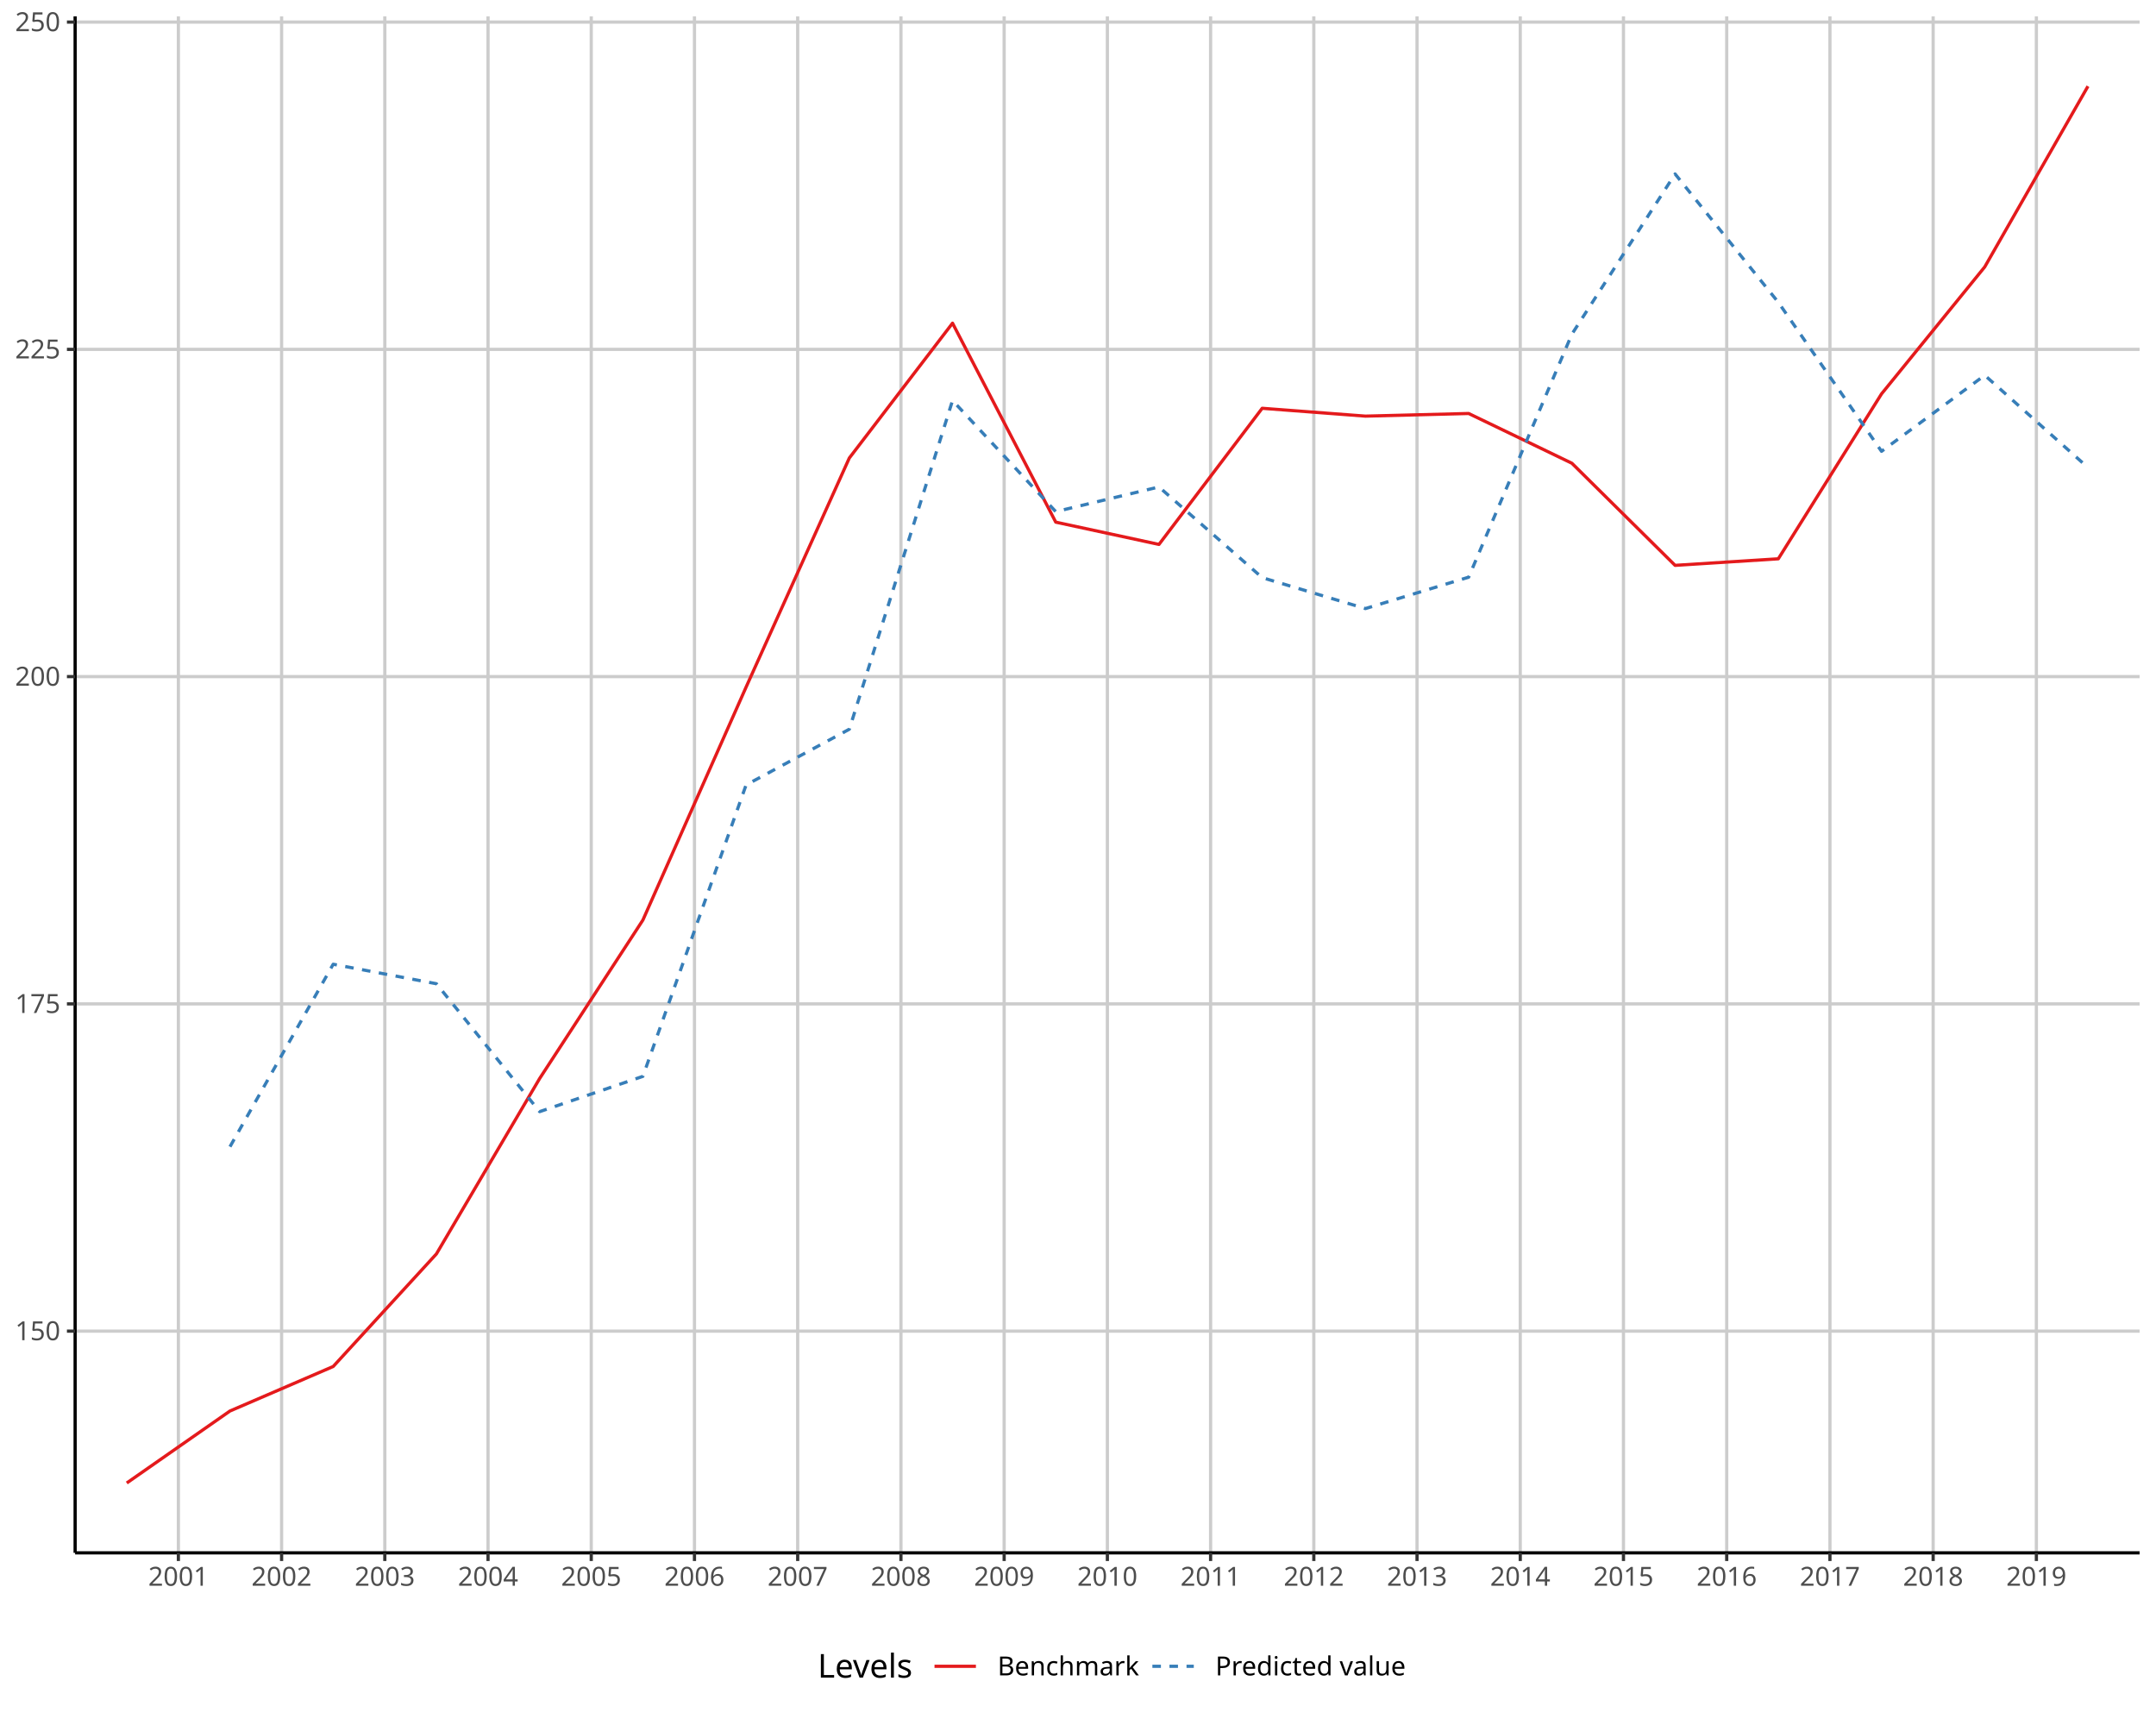
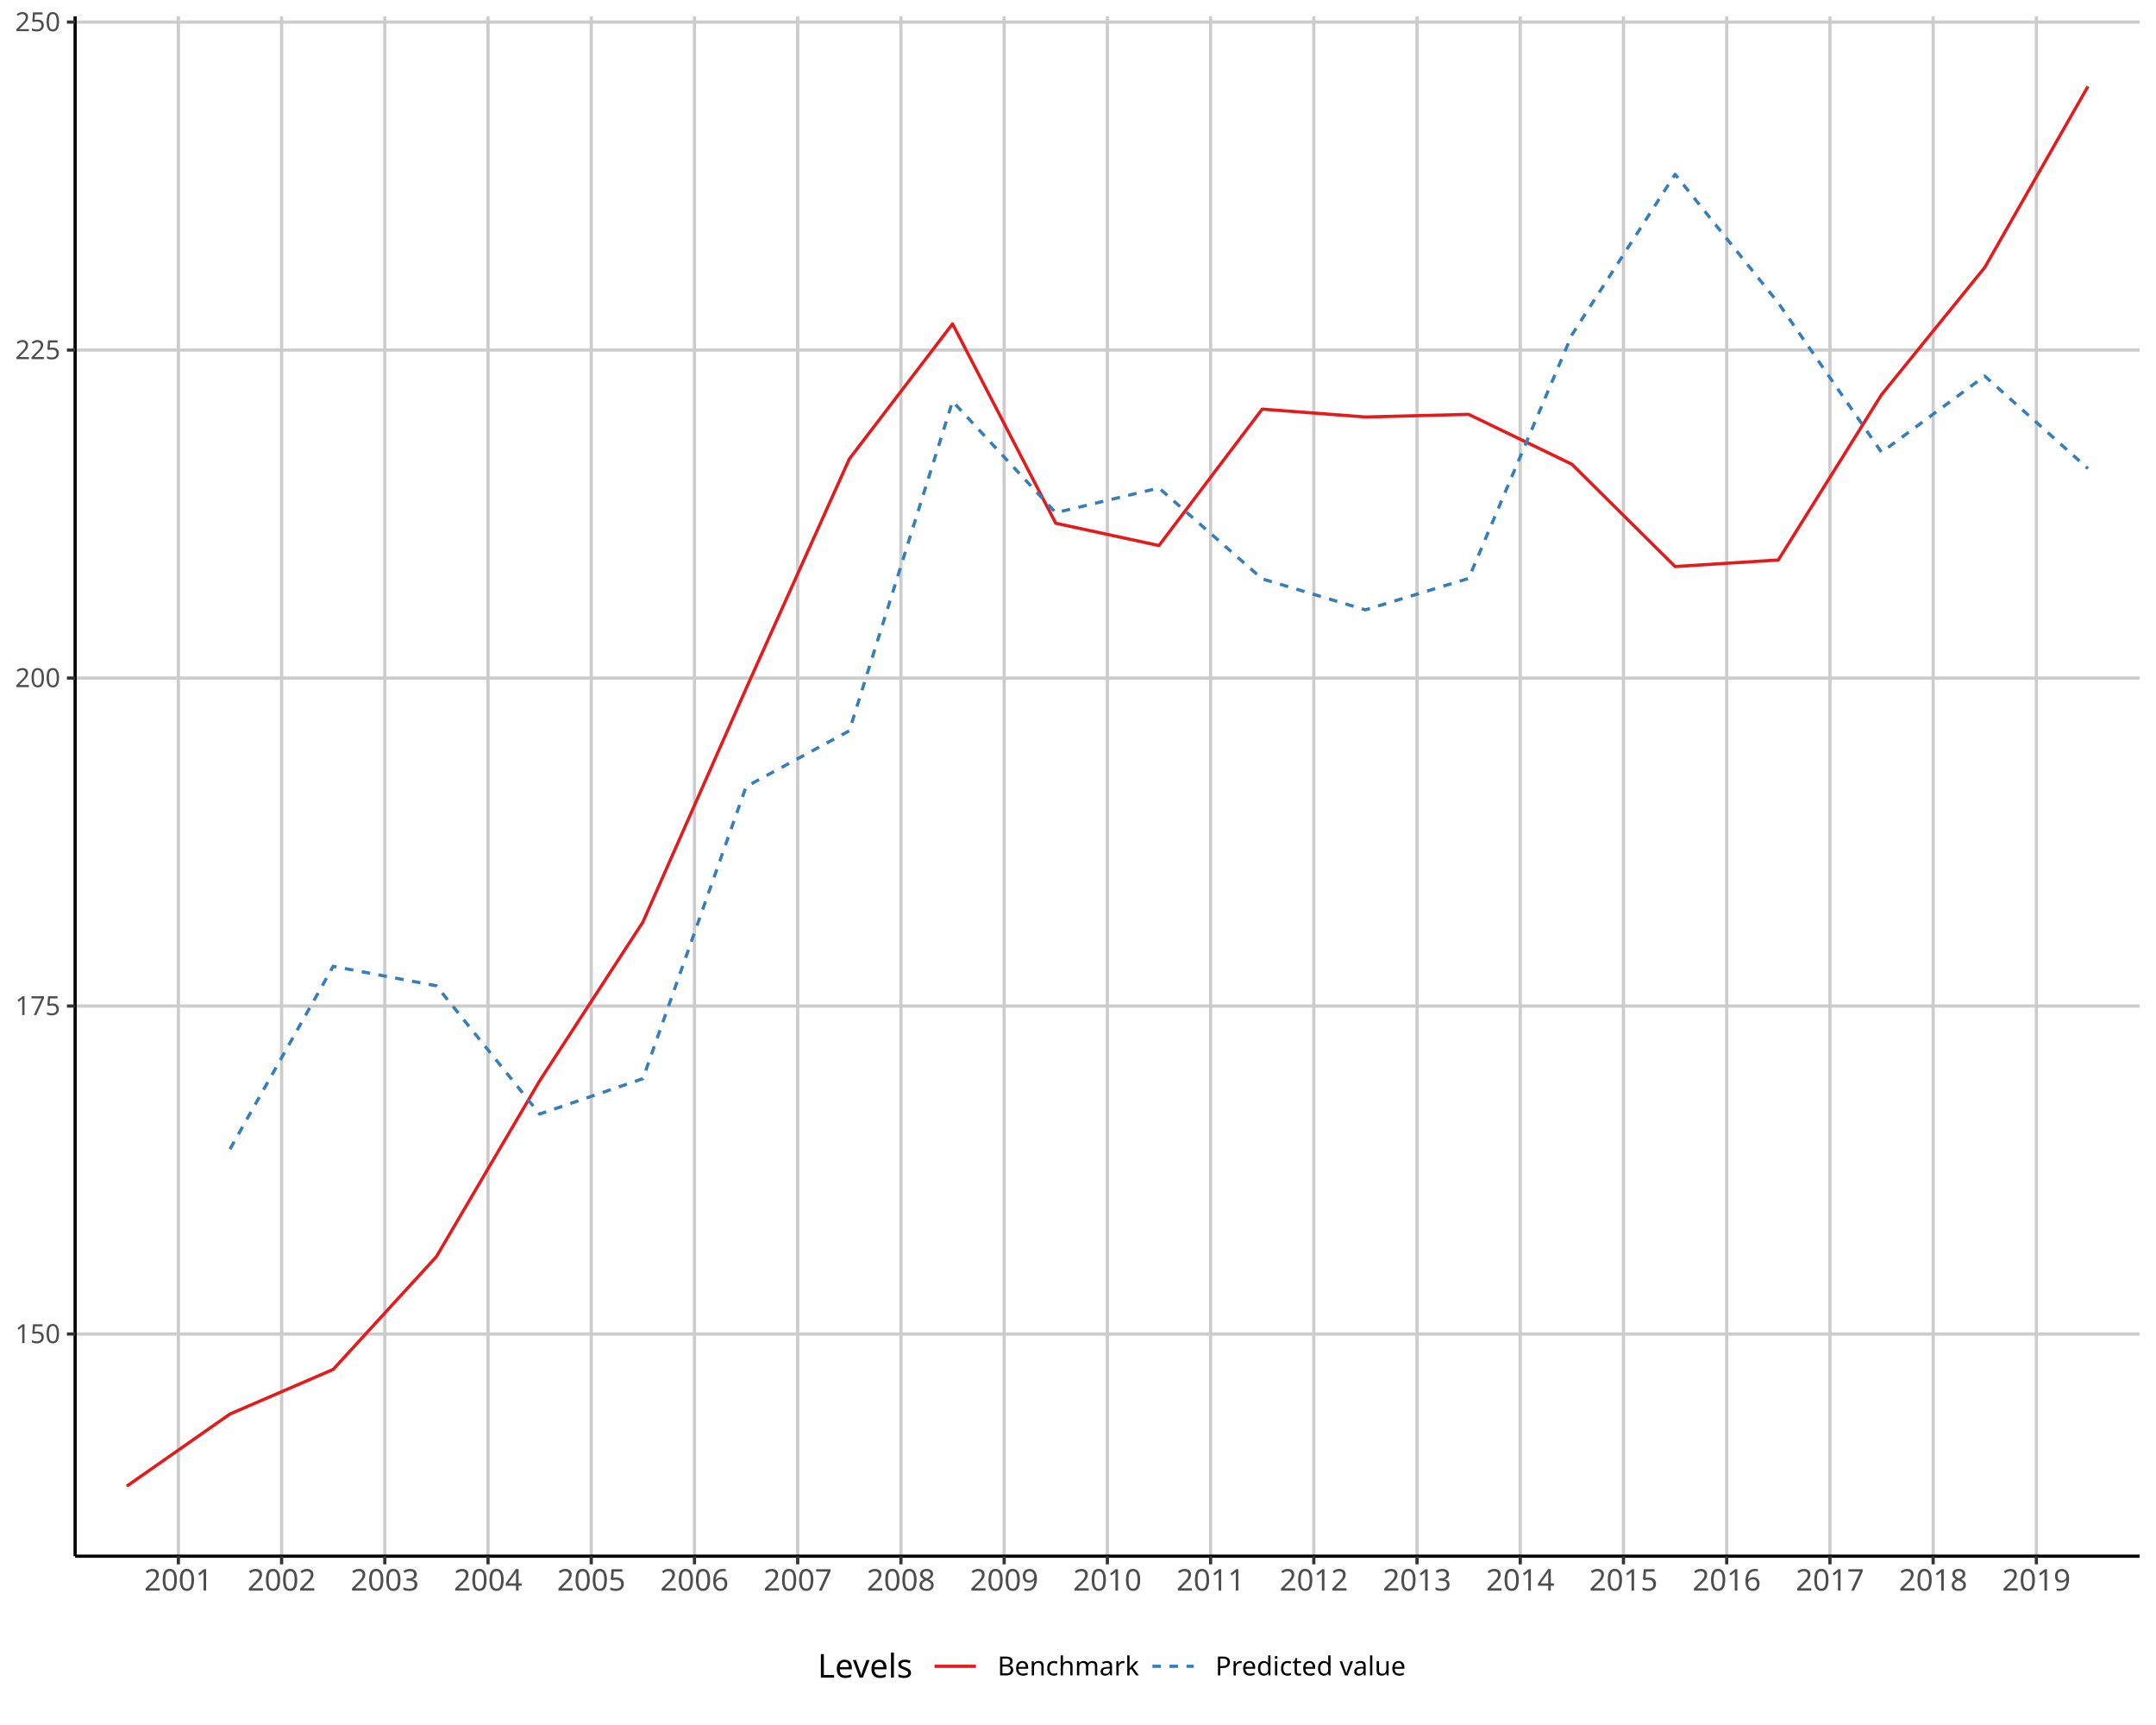
<svg xmlns="http://www.w3.org/2000/svg" class="svglite" data-engine-version="2.0" width="720.00pt" height="576.00pt" viewBox="0 0 720.00 576.00">
  <defs>
    <style type="text/css">
    .svglite line, .svglite polyline, .svglite polygon, .svglite path, .svglite rect, .svglite circle {
      fill: none;
      stroke: #000000;
      stroke-linecap: round;
      stroke-linejoin: round;
      stroke-miterlimit: 10.00;
    }
  </style>
  </defs>
  <rect width="100%" height="100%" style="stroke: none; fill: #FFFFFF;" />
  <defs>
    <clipPath id="cpMC4wMHw3MjAuMDB8MC4wMHw1NzYuMDA=">
      <rect x="0.00" y="0.00" width="720.00" height="576.00" />
    </clipPath>
  </defs>
  <g clip-path="url(#cpMC4wMHw3MjAuMDB8MC4wMHw1NzYuMDA=)">
    <rect x="0.00" y="0.00" width="720.00" height="576.00" style="stroke-width: 1.07; stroke: #FFFFFF; fill: #FFFFFF;" />
  </g>
  <defs>
-     <clipPath id="cpMjUuMDl8NzE0LjUyfDUuNDh8NTE4LjUx">
-       <rect x="25.09" y="5.48" width="689.43" height="513.03" />
+     <clipPath id="cpMjUuMDl8NzE0LjUyfDUuNDh8NTE5LjYz">
+       <rect x="25.09" y="5.48" width="689.43" height="514.15" />
    </clipPath>
  </defs>
-   <g clip-path="url(#cpMjUuMDl8NzE0LjUyfDUuNDh8NTE4LjUx)">
-     <rect x="25.09" y="5.48" width="689.43" height="513.03" style="stroke-width: 1.07; stroke: none; fill: #FFFFFF;" />
-     <polyline points="25.09,444.48 714.52,444.48 " style="stroke-width: 1.07; stroke: #CCCCCC; stroke-linecap: butt;" />
-     <polyline points="25.09,335.21 714.52,335.21 " style="stroke-width: 1.07; stroke: #CCCCCC; stroke-linecap: butt;" />
-     <polyline points="25.09,225.93 714.52,225.93 " style="stroke-width: 1.07; stroke: #CCCCCC; stroke-linecap: butt;" />
-     <polyline points="25.09,116.66 714.52,116.66 " style="stroke-width: 1.07; stroke: #CCCCCC; stroke-linecap: butt;" />
+   <g clip-path="url(#cpMjUuMDl8NzE0LjUyfDUuNDh8NTE5LjYz)">
+     <rect x="25.09" y="5.48" width="689.43" height="514.15" style="stroke-width: 1.07; stroke: none; fill: #FFFFFF;" />
+     <polyline points="25.09,445.44 714.52,445.44 " style="stroke-width: 1.07; stroke: #CCCCCC; stroke-linecap: butt;" />
+     <polyline points="25.09,335.93 714.52,335.93 " style="stroke-width: 1.07; stroke: #CCCCCC; stroke-linecap: butt;" />
+     <polyline points="25.09,226.41 714.52,226.41 " style="stroke-width: 1.07; stroke: #CCCCCC; stroke-linecap: butt;" />
+     <polyline points="25.09,116.90 714.52,116.90 " style="stroke-width: 1.07; stroke: #CCCCCC; stroke-linecap: butt;" />
    <polyline points="25.09,7.38 714.52,7.38 " style="stroke-width: 1.07; stroke: #CCCCCC; stroke-linecap: butt;" />
-     <polyline points="59.57,518.51 59.57,5.48 " style="stroke-width: 1.07; stroke: #CCCCCC; stroke-linecap: butt;" />
-     <polyline points="94.04,518.51 94.04,5.48 " style="stroke-width: 1.07; stroke: #CCCCCC; stroke-linecap: butt;" />
-     <polyline points="128.51,518.51 128.51,5.48 " style="stroke-width: 1.07; stroke: #CCCCCC; stroke-linecap: butt;" />
-     <polyline points="162.98,518.51 162.98,5.48 " style="stroke-width: 1.07; stroke: #CCCCCC; stroke-linecap: butt;" />
-     <polyline points="197.45,518.51 197.45,5.48 " style="stroke-width: 1.07; stroke: #CCCCCC; stroke-linecap: butt;" />
-     <polyline points="231.92,518.51 231.92,5.48 " style="stroke-width: 1.07; stroke: #CCCCCC; stroke-linecap: butt;" />
-     <polyline points="266.39,518.51 266.39,5.48 " style="stroke-width: 1.07; stroke: #CCCCCC; stroke-linecap: butt;" />
-     <polyline points="300.87,518.51 300.87,5.48 " style="stroke-width: 1.07; stroke: #CCCCCC; stroke-linecap: butt;" />
-     <polyline points="335.34,518.51 335.34,5.48 " style="stroke-width: 1.07; stroke: #CCCCCC; stroke-linecap: butt;" />
-     <polyline points="369.81,518.51 369.81,5.48 " style="stroke-width: 1.07; stroke: #CCCCCC; stroke-linecap: butt;" />
-     <polyline points="404.28,518.51 404.28,5.48 " style="stroke-width: 1.07; stroke: #CCCCCC; stroke-linecap: butt;" />
-     <polyline points="438.75,518.51 438.75,5.48 " style="stroke-width: 1.07; stroke: #CCCCCC; stroke-linecap: butt;" />
-     <polyline points="473.22,518.51 473.22,5.48 " style="stroke-width: 1.07; stroke: #CCCCCC; stroke-linecap: butt;" />
-     <polyline points="507.69,518.51 507.69,5.48 " style="stroke-width: 1.07; stroke: #CCCCCC; stroke-linecap: butt;" />
-     <polyline points="542.16,518.51 542.16,5.48 " style="stroke-width: 1.07; stroke: #CCCCCC; stroke-linecap: butt;" />
-     <polyline points="576.64,518.51 576.64,5.48 " style="stroke-width: 1.07; stroke: #CCCCCC; stroke-linecap: butt;" />
-     <polyline points="611.11,518.51 611.11,5.48 " style="stroke-width: 1.07; stroke: #CCCCCC; stroke-linecap: butt;" />
-     <polyline points="645.58,518.51 645.58,5.48 " style="stroke-width: 1.07; stroke: #CCCCCC; stroke-linecap: butt;" />
-     <polyline points="680.05,518.51 680.05,5.48 " style="stroke-width: 1.07; stroke: #CCCCCC; stroke-linecap: butt;" />
-     <polyline points="42.33,495.19 76.80,471.15 111.27,456.29 145.74,418.70 180.22,360.12 214.69,307.23 249.16,229.43 283.63,152.94 318.10,107.91 352.57,174.35 387.04,181.79 421.51,136.33 455.99,138.95 490.46,138.07 524.93,154.68 559.40,188.78 593.87,186.59 628.34,131.52 662.81,89.12 697.28,28.80 " style="stroke-width: 1.07; stroke: #E41A1C; stroke-linecap: butt;" />
-     <polyline points="76.80,382.90 111.27,321.97 145.74,328.48 180.22,371.19 214.69,359.41 249.16,262.10 283.63,243.50 318.10,133.73 352.57,170.84 387.04,162.60 421.51,192.88 455.99,203.21 490.46,192.73 524.93,111.59 559.40,58.09 593.87,100.95 628.34,150.70 662.81,125.31 697.28,156.13 " style="stroke-width: 1.07; stroke: #377EB8; stroke-dasharray: 2.85,2.85; stroke-linecap: butt;" />
+     <polyline points="59.57,519.63 59.57,5.48 " style="stroke-width: 1.07; stroke: #CCCCCC; stroke-linecap: butt;" />
+     <polyline points="94.04,519.63 94.04,5.48 " style="stroke-width: 1.07; stroke: #CCCCCC; stroke-linecap: butt;" />
+     <polyline points="128.51,519.63 128.51,5.48 " style="stroke-width: 1.07; stroke: #CCCCCC; stroke-linecap: butt;" />
+     <polyline points="162.98,519.63 162.98,5.48 " style="stroke-width: 1.07; stroke: #CCCCCC; stroke-linecap: butt;" />
+     <polyline points="197.45,519.63 197.45,5.48 " style="stroke-width: 1.07; stroke: #CCCCCC; stroke-linecap: butt;" />
+     <polyline points="231.92,519.63 231.92,5.48 " style="stroke-width: 1.07; stroke: #CCCCCC; stroke-linecap: butt;" />
+     <polyline points="266.39,519.63 266.39,5.48 " style="stroke-width: 1.07; stroke: #CCCCCC; stroke-linecap: butt;" />
+     <polyline points="300.87,519.63 300.87,5.48 " style="stroke-width: 1.07; stroke: #CCCCCC; stroke-linecap: butt;" />
+     <polyline points="335.34,519.63 335.34,5.48 " style="stroke-width: 1.07; stroke: #CCCCCC; stroke-linecap: butt;" />
+     <polyline points="369.81,519.63 369.81,5.48 " style="stroke-width: 1.07; stroke: #CCCCCC; stroke-linecap: butt;" />
+     <polyline points="404.28,519.63 404.28,5.48 " style="stroke-width: 1.07; stroke: #CCCCCC; stroke-linecap: butt;" />
+     <polyline points="438.75,519.63 438.75,5.48 " style="stroke-width: 1.07; stroke: #CCCCCC; stroke-linecap: butt;" />
+     <polyline points="473.22,519.63 473.22,5.48 " style="stroke-width: 1.07; stroke: #CCCCCC; stroke-linecap: butt;" />
+     <polyline points="507.69,519.63 507.69,5.48 " style="stroke-width: 1.07; stroke: #CCCCCC; stroke-linecap: butt;" />
+     <polyline points="542.16,519.63 542.16,5.48 " style="stroke-width: 1.07; stroke: #CCCCCC; stroke-linecap: butt;" />
+     <polyline points="576.64,519.63 576.64,5.48 " style="stroke-width: 1.07; stroke: #CCCCCC; stroke-linecap: butt;" />
+     <polyline points="611.11,519.63 611.11,5.48 " style="stroke-width: 1.07; stroke: #CCCCCC; stroke-linecap: butt;" />
+     <polyline points="645.58,519.63 645.58,5.48 " style="stroke-width: 1.07; stroke: #CCCCCC; stroke-linecap: butt;" />
+     <polyline points="680.05,519.63 680.05,5.48 " style="stroke-width: 1.07; stroke: #CCCCCC; stroke-linecap: butt;" />
+     <polyline points="42.33,496.25 76.80,472.16 111.27,457.27 145.74,419.60 180.22,360.90 214.69,307.89 249.16,229.92 283.63,153.26 318.10,108.14 352.57,174.72 387.04,182.17 421.51,136.61 455.99,139.24 490.46,138.36 524.93,155.01 559.40,189.18 593.87,186.99 628.34,131.79 662.81,89.30 697.28,28.85 " style="stroke-width: 1.07; stroke: #E41A1C; stroke-linecap: butt;" />
+     <polyline points="76.80,383.72 111.27,322.66 145.74,329.18 180.22,371.99 214.69,360.18 249.16,262.66 283.63,244.02 318.10,134.01 352.57,171.20 387.04,162.94 421.51,193.29 455.99,203.64 490.46,193.14 524.93,111.82 559.40,58.20 593.87,101.16 628.34,151.02 662.81,125.57 697.28,156.46 " style="stroke-width: 1.07; stroke: #377EB8; stroke-dasharray: 2.85,2.85; stroke-linecap: butt;" />
  </g>
  <g clip-path="url(#cpMC4wMHw3MjAuMDB8MC4wMHw1NzYuMDA=)">
-     <polyline points="25.09,518.51 25.09,5.48 " style="stroke-width: 1.07; stroke-linecap: butt;" />
-     <text x="20.16" y="447.51" text-anchor="end" style="font-size: 8.80px; fill: #4D4D4D; font-family: sans;" textLength="14.68px" lengthAdjust="spacingAndGlyphs">150</text>
-     <text x="20.16" y="338.24" text-anchor="end" style="font-size: 8.80px; fill: #4D4D4D; font-family: sans;" textLength="14.68px" lengthAdjust="spacingAndGlyphs">175</text>
-     <text x="20.16" y="228.96" text-anchor="end" style="font-size: 8.80px; fill: #4D4D4D; font-family: sans;" textLength="14.68px" lengthAdjust="spacingAndGlyphs">200</text>
-     <text x="20.16" y="119.68" text-anchor="end" style="font-size: 8.80px; fill: #4D4D4D; font-family: sans;" textLength="14.68px" lengthAdjust="spacingAndGlyphs">225</text>
+     <polyline points="25.09,519.63 25.09,5.48 " style="stroke-width: 1.07; stroke-linecap: butt;" />
+     <text x="20.16" y="448.47" text-anchor="end" style="font-size: 8.80px; fill: #4D4D4D; font-family: sans;" textLength="14.68px" lengthAdjust="spacingAndGlyphs">150</text>
+     <text x="20.16" y="338.95" text-anchor="end" style="font-size: 8.80px; fill: #4D4D4D; font-family: sans;" textLength="14.68px" lengthAdjust="spacingAndGlyphs">175</text>
+     <text x="20.16" y="229.44" text-anchor="end" style="font-size: 8.80px; fill: #4D4D4D; font-family: sans;" textLength="14.68px" lengthAdjust="spacingAndGlyphs">200</text>
+     <text x="20.16" y="119.93" text-anchor="end" style="font-size: 8.80px; fill: #4D4D4D; font-family: sans;" textLength="14.68px" lengthAdjust="spacingAndGlyphs">225</text>
    <text x="20.16" y="10.41" text-anchor="end" style="font-size: 8.80px; fill: #4D4D4D; font-family: sans;" textLength="14.68px" lengthAdjust="spacingAndGlyphs">250</text>
-     <polyline points="22.35,444.48 25.09,444.48 " style="stroke-width: 1.07; stroke: #333333; stroke-linecap: butt;" />
-     <polyline points="22.35,335.21 25.09,335.21 " style="stroke-width: 1.07; stroke: #333333; stroke-linecap: butt;" />
-     <polyline points="22.35,225.93 25.09,225.93 " style="stroke-width: 1.07; stroke: #333333; stroke-linecap: butt;" />
-     <polyline points="22.35,116.66 25.09,116.66 " style="stroke-width: 1.07; stroke: #333333; stroke-linecap: butt;" />
+     <polyline points="22.35,445.44 25.09,445.44 " style="stroke-width: 1.07; stroke: #333333; stroke-linecap: butt;" />
+     <polyline points="22.35,335.93 25.09,335.93 " style="stroke-width: 1.07; stroke: #333333; stroke-linecap: butt;" />
+     <polyline points="22.35,226.41 25.09,226.41 " style="stroke-width: 1.07; stroke: #333333; stroke-linecap: butt;" />
+     <polyline points="22.35,116.90 25.09,116.90 " style="stroke-width: 1.07; stroke: #333333; stroke-linecap: butt;" />
    <polyline points="22.35,7.38 25.09,7.38 " style="stroke-width: 1.07; stroke: #333333; stroke-linecap: butt;" />
-     <polyline points="25.09,518.51 714.52,518.51 " style="stroke-width: 1.07; stroke-linecap: butt;" />
-     <polyline points="59.57,521.25 59.57,518.51 " style="stroke-width: 1.07; stroke: #333333; stroke-linecap: butt;" />
-     <polyline points="94.04,521.25 94.04,518.51 " style="stroke-width: 1.07; stroke: #333333; stroke-linecap: butt;" />
-     <polyline points="128.51,521.25 128.51,518.51 " style="stroke-width: 1.07; stroke: #333333; stroke-linecap: butt;" />
-     <polyline points="162.98,521.25 162.98,518.51 " style="stroke-width: 1.07; stroke: #333333; stroke-linecap: butt;" />
-     <polyline points="197.45,521.25 197.45,518.51 " style="stroke-width: 1.07; stroke: #333333; stroke-linecap: butt;" />
-     <polyline points="231.92,521.25 231.92,518.51 " style="stroke-width: 1.07; stroke: #333333; stroke-linecap: butt;" />
-     <polyline points="266.39,521.25 266.39,518.51 " style="stroke-width: 1.07; stroke: #333333; stroke-linecap: butt;" />
-     <polyline points="300.87,521.25 300.87,518.51 " style="stroke-width: 1.07; stroke: #333333; stroke-linecap: butt;" />
-     <polyline points="335.34,521.25 335.34,518.51 " style="stroke-width: 1.07; stroke: #333333; stroke-linecap: butt;" />
-     <polyline points="369.81,521.25 369.81,518.51 " style="stroke-width: 1.07; stroke: #333333; stroke-linecap: butt;" />
-     <polyline points="404.28,521.25 404.28,518.51 " style="stroke-width: 1.07; stroke: #333333; stroke-linecap: butt;" />
-     <polyline points="438.75,521.25 438.75,518.51 " style="stroke-width: 1.07; stroke: #333333; stroke-linecap: butt;" />
-     <polyline points="473.22,521.25 473.22,518.51 " style="stroke-width: 1.07; stroke: #333333; stroke-linecap: butt;" />
-     <polyline points="507.69,521.25 507.69,518.51 " style="stroke-width: 1.07; stroke: #333333; stroke-linecap: butt;" />
-     <polyline points="542.16,521.25 542.16,518.51 " style="stroke-width: 1.07; stroke: #333333; stroke-linecap: butt;" />
-     <polyline points="576.64,521.25 576.64,518.51 " style="stroke-width: 1.07; stroke: #333333; stroke-linecap: butt;" />
-     <polyline points="611.11,521.25 611.11,518.51 " style="stroke-width: 1.07; stroke: #333333; stroke-linecap: butt;" />
-     <polyline points="645.58,521.25 645.58,518.51 " style="stroke-width: 1.07; stroke: #333333; stroke-linecap: butt;" />
-     <polyline points="680.05,521.25 680.05,518.51 " style="stroke-width: 1.07; stroke: #333333; stroke-linecap: butt;" />
-     <text x="59.57" y="529.50" text-anchor="middle" style="font-size: 8.80px; fill: #4D4D4D; font-family: sans;" textLength="19.58px" lengthAdjust="spacingAndGlyphs">2001</text>
-     <text x="94.04" y="529.50" text-anchor="middle" style="font-size: 8.80px; fill: #4D4D4D; font-family: sans;" textLength="19.58px" lengthAdjust="spacingAndGlyphs">2002</text>
-     <text x="128.51" y="529.50" text-anchor="middle" style="font-size: 8.80px; fill: #4D4D4D; font-family: sans;" textLength="19.58px" lengthAdjust="spacingAndGlyphs">2003</text>
-     <text x="162.98" y="529.50" text-anchor="middle" style="font-size: 8.80px; fill: #4D4D4D; font-family: sans;" textLength="19.58px" lengthAdjust="spacingAndGlyphs">2004</text>
-     <text x="197.45" y="529.50" text-anchor="middle" style="font-size: 8.80px; fill: #4D4D4D; font-family: sans;" textLength="19.58px" lengthAdjust="spacingAndGlyphs">2005</text>
-     <text x="231.92" y="529.50" text-anchor="middle" style="font-size: 8.80px; fill: #4D4D4D; font-family: sans;" textLength="19.58px" lengthAdjust="spacingAndGlyphs">2006</text>
-     <text x="266.39" y="529.50" text-anchor="middle" style="font-size: 8.80px; fill: #4D4D4D; font-family: sans;" textLength="19.58px" lengthAdjust="spacingAndGlyphs">2007</text>
-     <text x="300.87" y="529.50" text-anchor="middle" style="font-size: 8.80px; fill: #4D4D4D; font-family: sans;" textLength="19.58px" lengthAdjust="spacingAndGlyphs">2008</text>
-     <text x="335.34" y="529.50" text-anchor="middle" style="font-size: 8.80px; fill: #4D4D4D; font-family: sans;" textLength="19.58px" lengthAdjust="spacingAndGlyphs">2009</text>
-     <text x="369.81" y="529.50" text-anchor="middle" style="font-size: 8.80px; fill: #4D4D4D; font-family: sans;" textLength="19.58px" lengthAdjust="spacingAndGlyphs">2010</text>
-     <text x="404.28" y="529.50" text-anchor="middle" style="font-size: 8.80px; fill: #4D4D4D; font-family: sans;" textLength="19.58px" lengthAdjust="spacingAndGlyphs">2011</text>
-     <text x="438.75" y="529.50" text-anchor="middle" style="font-size: 8.80px; fill: #4D4D4D; font-family: sans;" textLength="19.58px" lengthAdjust="spacingAndGlyphs">2012</text>
-     <text x="473.22" y="529.50" text-anchor="middle" style="font-size: 8.80px; fill: #4D4D4D; font-family: sans;" textLength="19.58px" lengthAdjust="spacingAndGlyphs">2013</text>
-     <text x="507.69" y="529.50" text-anchor="middle" style="font-size: 8.80px; fill: #4D4D4D; font-family: sans;" textLength="19.58px" lengthAdjust="spacingAndGlyphs">2014</text>
-     <text x="542.16" y="529.50" text-anchor="middle" style="font-size: 8.80px; fill: #4D4D4D; font-family: sans;" textLength="19.58px" lengthAdjust="spacingAndGlyphs">2015</text>
-     <text x="576.64" y="529.50" text-anchor="middle" style="font-size: 8.80px; fill: #4D4D4D; font-family: sans;" textLength="19.58px" lengthAdjust="spacingAndGlyphs">2016</text>
-     <text x="611.11" y="529.50" text-anchor="middle" style="font-size: 8.80px; fill: #4D4D4D; font-family: sans;" textLength="19.58px" lengthAdjust="spacingAndGlyphs">2017</text>
-     <text x="645.58" y="529.50" text-anchor="middle" style="font-size: 8.80px; fill: #4D4D4D; font-family: sans;" textLength="19.58px" lengthAdjust="spacingAndGlyphs">2018</text>
-     <text x="680.05" y="529.50" text-anchor="middle" style="font-size: 8.80px; fill: #4D4D4D; font-family: sans;" textLength="19.58px" lengthAdjust="spacingAndGlyphs">2019</text>
+     <polyline points="25.09,519.63 714.52,519.63 " style="stroke-width: 1.07; stroke-linecap: butt;" />
+     <polyline points="59.57,522.36 59.57,519.63 " style="stroke-width: 1.07; stroke: #333333; stroke-linecap: butt;" />
+     <polyline points="94.04,522.36 94.04,519.63 " style="stroke-width: 1.07; stroke: #333333; stroke-linecap: butt;" />
+     <polyline points="128.51,522.36 128.51,519.63 " style="stroke-width: 1.07; stroke: #333333; stroke-linecap: butt;" />
+     <polyline points="162.98,522.36 162.98,519.63 " style="stroke-width: 1.07; stroke: #333333; stroke-linecap: butt;" />
+     <polyline points="197.45,522.36 197.45,519.63 " style="stroke-width: 1.07; stroke: #333333; stroke-linecap: butt;" />
+     <polyline points="231.92,522.36 231.92,519.63 " style="stroke-width: 1.07; stroke: #333333; stroke-linecap: butt;" />
+     <polyline points="266.39,522.36 266.39,519.63 " style="stroke-width: 1.07; stroke: #333333; stroke-linecap: butt;" />
+     <polyline points="300.87,522.36 300.87,519.63 " style="stroke-width: 1.07; stroke: #333333; stroke-linecap: butt;" />
+     <polyline points="335.34,522.36 335.34,519.63 " style="stroke-width: 1.07; stroke: #333333; stroke-linecap: butt;" />
+     <polyline points="369.81,522.36 369.81,519.63 " style="stroke-width: 1.07; stroke: #333333; stroke-linecap: butt;" />
+     <polyline points="404.28,522.36 404.28,519.63 " style="stroke-width: 1.07; stroke: #333333; stroke-linecap: butt;" />
+     <polyline points="438.75,522.36 438.75,519.63 " style="stroke-width: 1.07; stroke: #333333; stroke-linecap: butt;" />
+     <polyline points="473.22,522.36 473.22,519.63 " style="stroke-width: 1.07; stroke: #333333; stroke-linecap: butt;" />
+     <polyline points="507.69,522.36 507.69,519.63 " style="stroke-width: 1.07; stroke: #333333; stroke-linecap: butt;" />
+     <polyline points="542.16,522.36 542.16,519.63 " style="stroke-width: 1.07; stroke: #333333; stroke-linecap: butt;" />
+     <polyline points="576.64,522.36 576.64,519.63 " style="stroke-width: 1.07; stroke: #333333; stroke-linecap: butt;" />
+     <polyline points="611.11,522.36 611.11,519.63 " style="stroke-width: 1.07; stroke: #333333; stroke-linecap: butt;" />
+     <polyline points="645.58,522.36 645.58,519.63 " style="stroke-width: 1.07; stroke: #333333; stroke-linecap: butt;" />
+     <polyline points="680.05,522.36 680.05,519.63 " style="stroke-width: 1.07; stroke: #333333; stroke-linecap: butt;" />
+     <text x="59.57" y="531.12" text-anchor="middle" style="font-size: 10.00px; fill: #4D4D4D; font-family: sans;" textLength="22.25px" lengthAdjust="spacingAndGlyphs">2001</text>
+     <text x="94.04" y="531.12" text-anchor="middle" style="font-size: 10.00px; fill: #4D4D4D; font-family: sans;" textLength="22.25px" lengthAdjust="spacingAndGlyphs">2002</text>
+     <text x="128.51" y="531.12" text-anchor="middle" style="font-size: 10.00px; fill: #4D4D4D; font-family: sans;" textLength="22.25px" lengthAdjust="spacingAndGlyphs">2003</text>
+     <text x="162.98" y="531.12" text-anchor="middle" style="font-size: 10.00px; fill: #4D4D4D; font-family: sans;" textLength="22.25px" lengthAdjust="spacingAndGlyphs">2004</text>
+     <text x="197.45" y="531.12" text-anchor="middle" style="font-size: 10.00px; fill: #4D4D4D; font-family: sans;" textLength="22.25px" lengthAdjust="spacingAndGlyphs">2005</text>
+     <text x="231.92" y="531.12" text-anchor="middle" style="font-size: 10.00px; fill: #4D4D4D; font-family: sans;" textLength="22.25px" lengthAdjust="spacingAndGlyphs">2006</text>
+     <text x="266.39" y="531.12" text-anchor="middle" style="font-size: 10.00px; fill: #4D4D4D; font-family: sans;" textLength="22.25px" lengthAdjust="spacingAndGlyphs">2007</text>
+     <text x="300.87" y="531.12" text-anchor="middle" style="font-size: 10.00px; fill: #4D4D4D; font-family: sans;" textLength="22.25px" lengthAdjust="spacingAndGlyphs">2008</text>
+     <text x="335.34" y="531.12" text-anchor="middle" style="font-size: 10.00px; fill: #4D4D4D; font-family: sans;" textLength="22.25px" lengthAdjust="spacingAndGlyphs">2009</text>
+     <text x="369.81" y="531.12" text-anchor="middle" style="font-size: 10.00px; fill: #4D4D4D; font-family: sans;" textLength="22.25px" lengthAdjust="spacingAndGlyphs">2010</text>
+     <text x="404.28" y="531.12" text-anchor="middle" style="font-size: 10.00px; fill: #4D4D4D; font-family: sans;" textLength="22.25px" lengthAdjust="spacingAndGlyphs">2011</text>
+     <text x="438.75" y="531.12" text-anchor="middle" style="font-size: 10.00px; fill: #4D4D4D; font-family: sans;" textLength="22.25px" lengthAdjust="spacingAndGlyphs">2012</text>
+     <text x="473.22" y="531.12" text-anchor="middle" style="font-size: 10.00px; fill: #4D4D4D; font-family: sans;" textLength="22.25px" lengthAdjust="spacingAndGlyphs">2013</text>
+     <text x="507.69" y="531.12" text-anchor="middle" style="font-size: 10.00px; fill: #4D4D4D; font-family: sans;" textLength="22.25px" lengthAdjust="spacingAndGlyphs">2014</text>
+     <text x="542.16" y="531.12" text-anchor="middle" style="font-size: 10.00px; fill: #4D4D4D; font-family: sans;" textLength="22.25px" lengthAdjust="spacingAndGlyphs">2015</text>
+     <text x="576.64" y="531.12" text-anchor="middle" style="font-size: 10.00px; fill: #4D4D4D; font-family: sans;" textLength="22.25px" lengthAdjust="spacingAndGlyphs">2016</text>
+     <text x="611.11" y="531.12" text-anchor="middle" style="font-size: 10.00px; fill: #4D4D4D; font-family: sans;" textLength="22.25px" lengthAdjust="spacingAndGlyphs">2017</text>
+     <text x="645.58" y="531.12" text-anchor="middle" style="font-size: 10.00px; fill: #4D4D4D; font-family: sans;" textLength="22.25px" lengthAdjust="spacingAndGlyphs">2018</text>
+     <text x="680.05" y="531.12" text-anchor="middle" style="font-size: 10.00px; fill: #4D4D4D; font-family: sans;" textLength="22.25px" lengthAdjust="spacingAndGlyphs">2019</text>
    <rect x="267.59" y="542.28" width="204.43" height="28.24" style="stroke-width: 1.07; stroke: none; fill: #FFFFFF;" />
    <text x="273.07" y="560.19" style="font-size: 11.00px; font-family: sans;" textLength="31.81px" lengthAdjust="spacingAndGlyphs">Levels</text>
    <line x1="312.08" y1="556.40" x2="325.91" y2="556.40" style="stroke-width: 1.07; stroke: #E41A1C; stroke-linecap: butt;" />
    <line x1="384.84" y1="556.40" x2="398.67" y2="556.40" style="stroke-width: 1.07; stroke: #377EB8; stroke-dasharray: 2.85,2.85; stroke-linecap: butt;" />
    <text x="333.12" y="559.43" style="font-size: 8.80px; font-family: sans;" textLength="44.52px" lengthAdjust="spacingAndGlyphs">Benchmark</text>
    <text x="405.88" y="559.43" style="font-size: 8.80px; font-family: sans;" textLength="60.67px" lengthAdjust="spacingAndGlyphs">Predicted value</text>
  </g>
</svg>
